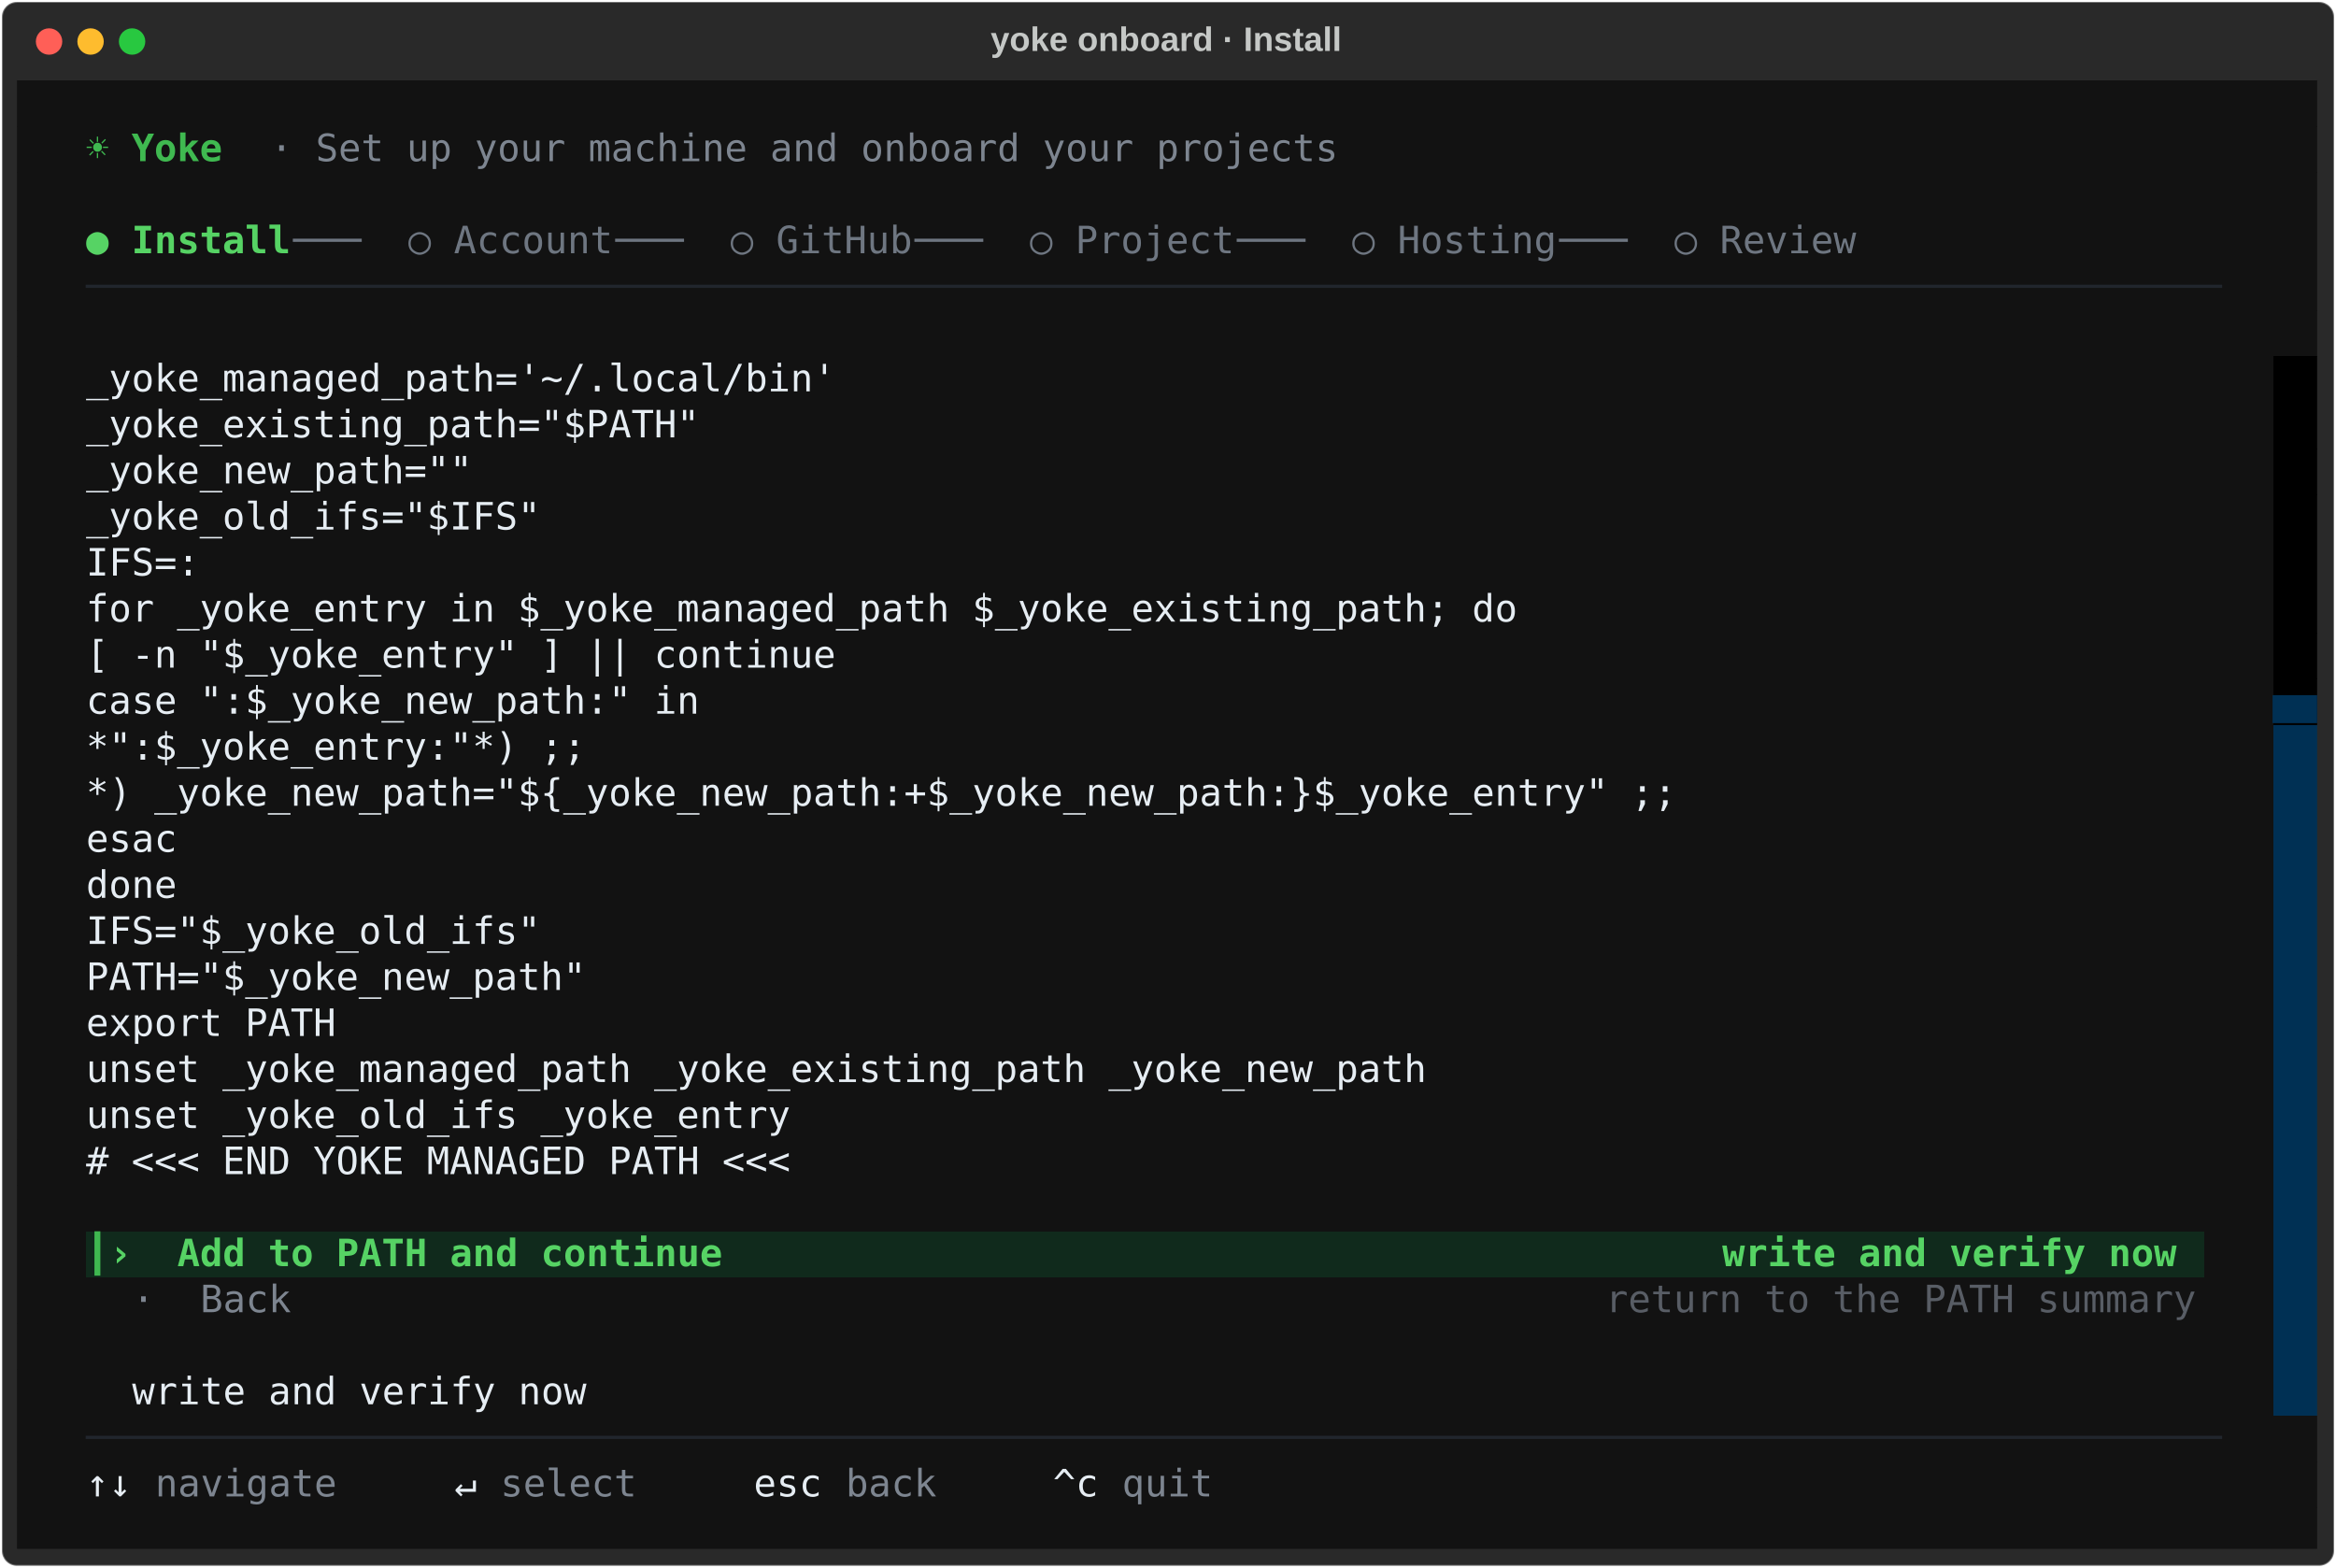
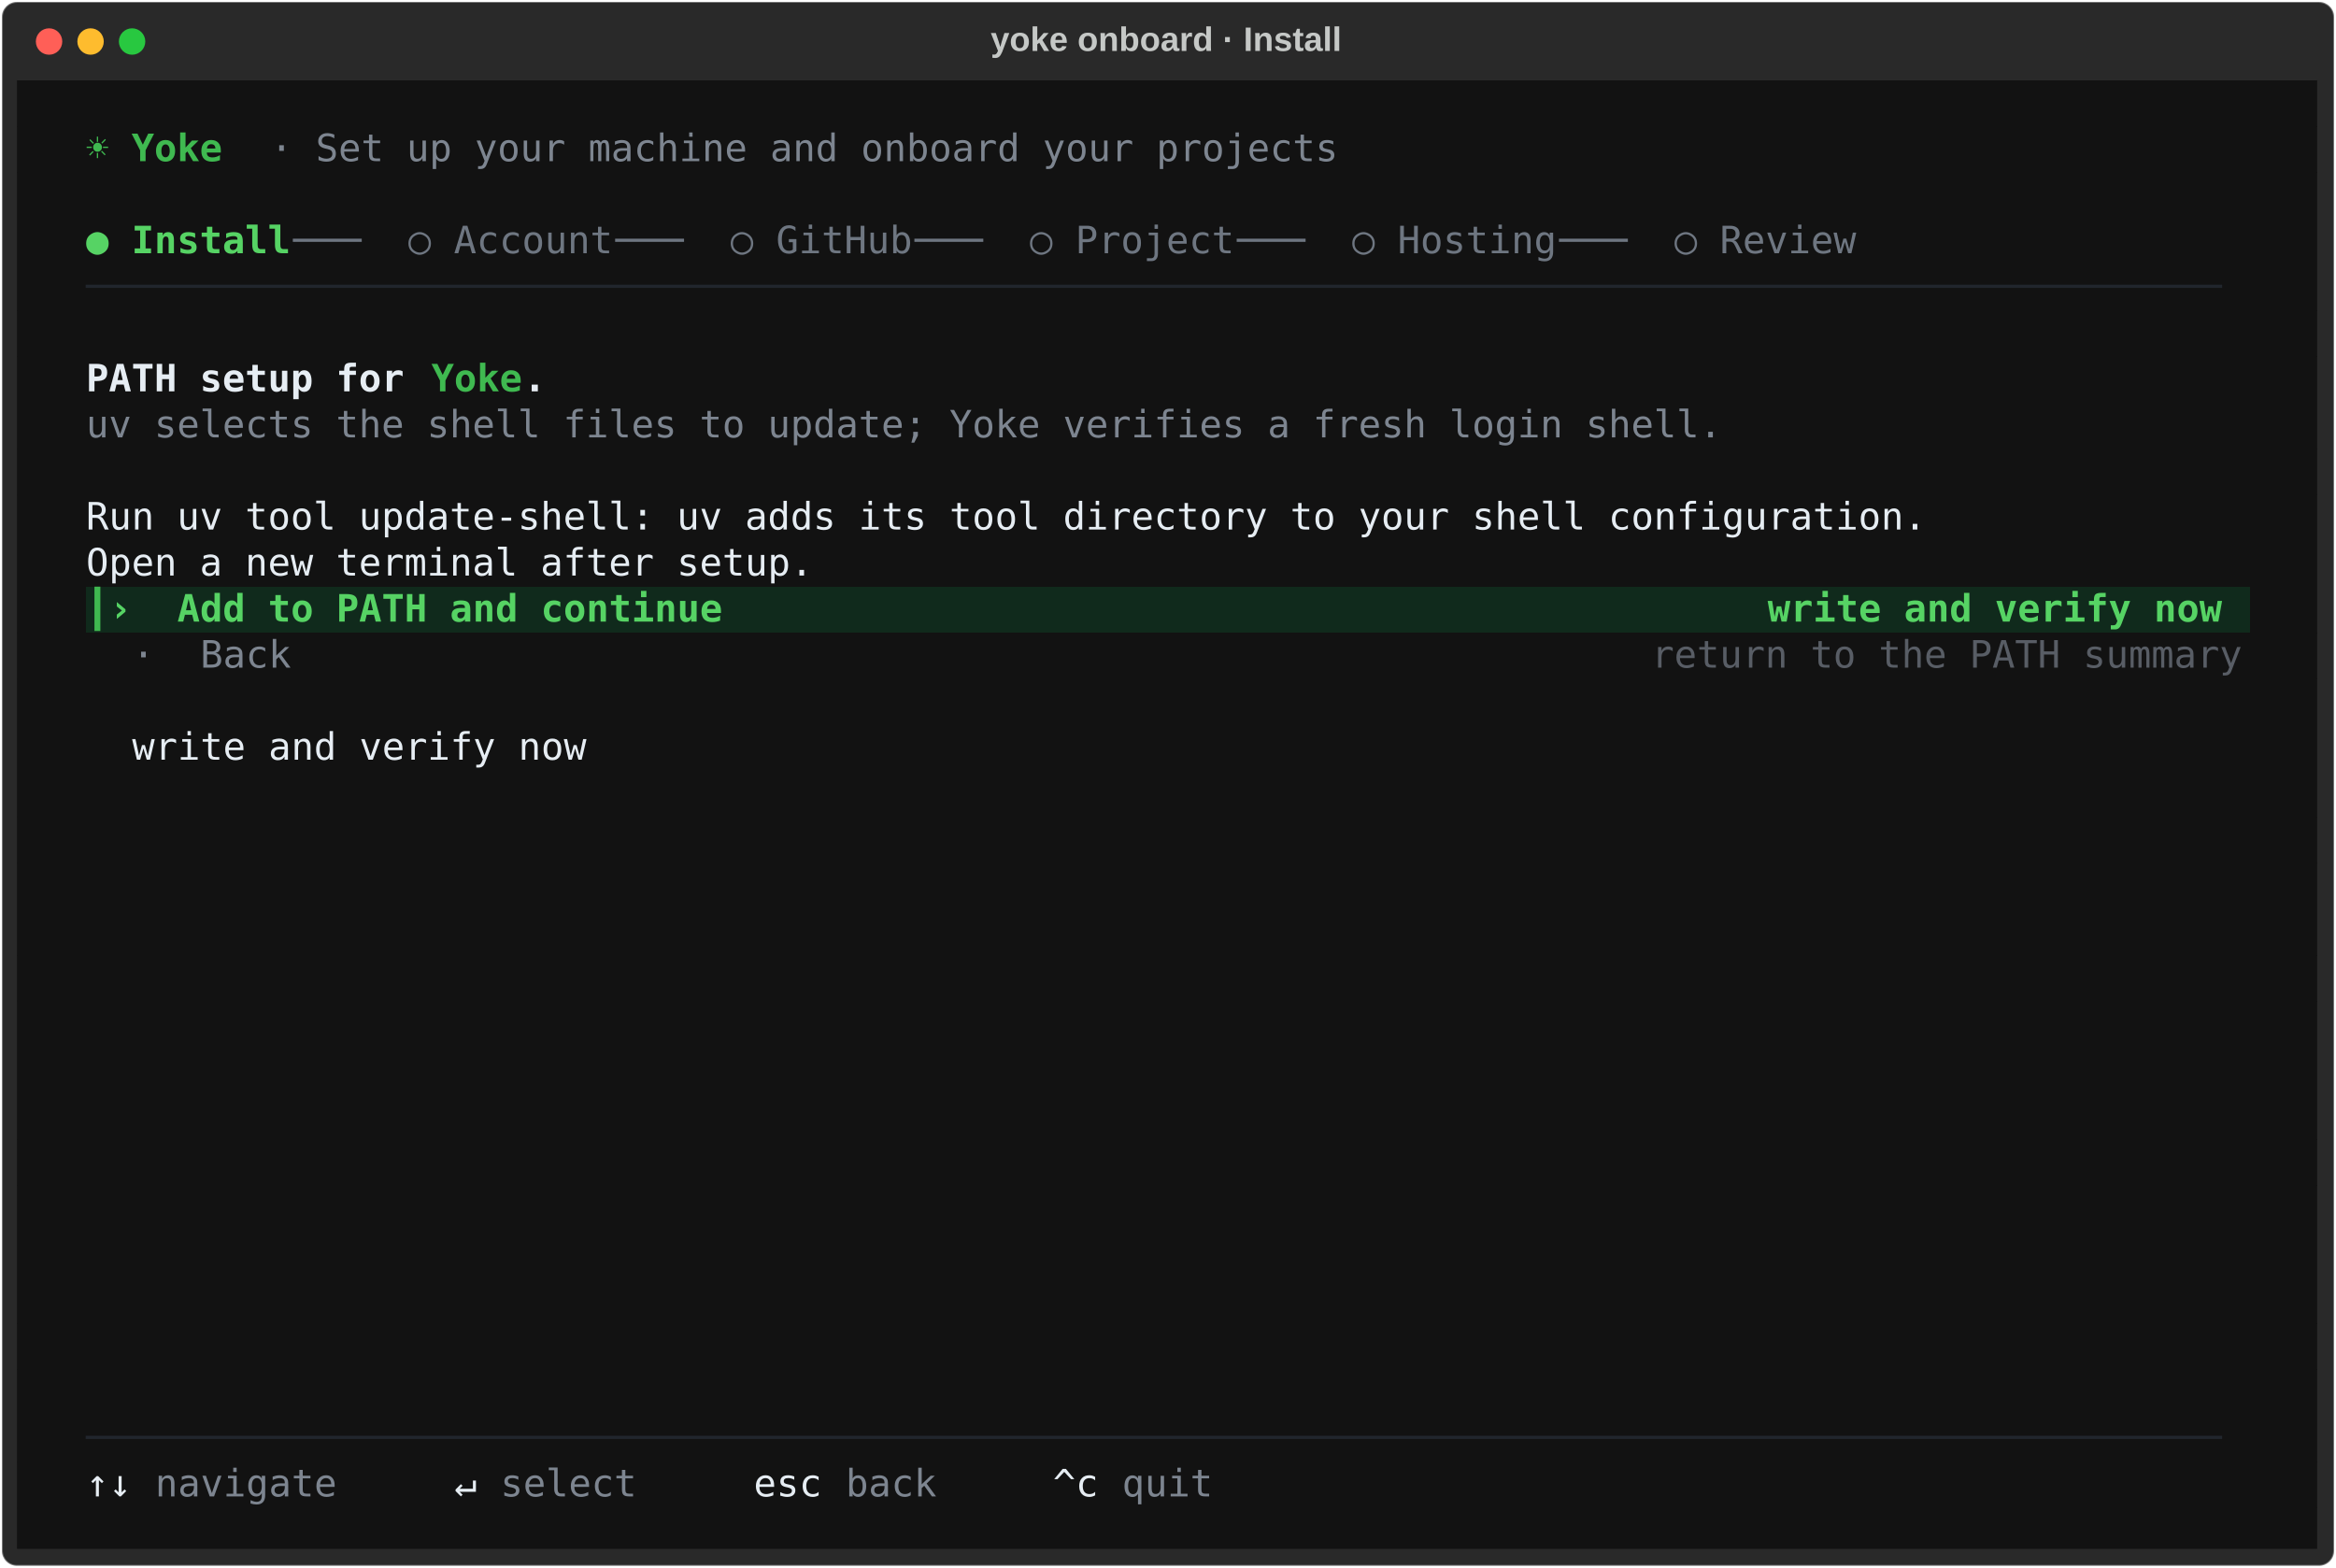
<svg xmlns="http://www.w3.org/2000/svg" class="rich-terminal" viewBox="0 0 1238 830.8">
  <style>

    @font-face {
        font-family: "Fira Code";
        src: local("FiraCode-Regular"),
                url("https://cdnjs.cloudflare.com/ajax/libs/firacode/{{VERSION}}/woff2/FiraCode-Regular.woff2") format("woff2"),
                url("https://cdnjs.cloudflare.com/ajax/libs/firacode/{{VERSION}}/woff/FiraCode-Regular.woff") format("woff");
        font-style: normal;
        font-weight: 400;
    }
    @font-face {
        font-family: "Fira Code";
        src: local("FiraCode-Bold"),
                url("https://cdnjs.cloudflare.com/ajax/libs/firacode/{{VERSION}}/woff2/FiraCode-Bold.woff2") format("woff2"),
                url("https://cdnjs.cloudflare.com/ajax/libs/firacode/{{VERSION}}/woff/FiraCode-Bold.woff") format("woff");
        font-style: bold;
        font-weight: 700;
    }

    .terminal-YOKE-matrix {
        font-family: Fira Code, monospace;
        font-size: 20px;
        line-height: 24.4px;
        font-variant-east-asian: full-width;
    }

    .terminal-YOKE-title {
        font-size: 18px;
        font-weight: bold;
        font-family: arial;
    }

.terminal-YOKE-r2 { fill: #3fb950;font-weight: bold }
.terminal-YOKE-r3 { fill: #e6edf3 }
.terminal-YOKE-r4 { fill: #7d8590 }
.terminal-YOKE-r5 { fill: #56d364;font-weight: bold }
.terminal-YOKE-r6 { fill: #6e7681 }
.terminal-YOKE-r7 { fill: #21262d }
- .terminal-YOKE-r8 { fill: #003054 }
- .terminal-YOKE-r10 { fill: #3fb950 }
- .terminal-YOKE-r12 { fill: #585d65 }
+ .terminal-YOKE-r8 { fill: #e6edf3;font-weight: bold }
+ .terminal-YOKE-r9 { fill: #3fb950 }
+ .terminal-YOKE-r11 { fill: #585d65 }
    </style>
  <defs>
    <clipPath id="terminal-YOKE-clip-terminal">
      <rect x="0" y="0" width="1219.0" height="779.8" />
    </clipPath>
    <clipPath id="terminal-YOKE-line-0">
      <rect x="0" y="1.5" width="1220" height="24.65" />
    </clipPath>
    <clipPath id="terminal-YOKE-line-1">
      <rect x="0" y="25.9" width="1220" height="24.65" />
    </clipPath>
    <clipPath id="terminal-YOKE-line-2">
      <rect x="0" y="50.3" width="1220" height="24.65" />
    </clipPath>
    <clipPath id="terminal-YOKE-line-3">
      <rect x="0" y="74.7" width="1220" height="24.65" />
    </clipPath>
    <clipPath id="terminal-YOKE-line-4">
      <rect x="0" y="99.1" width="1220" height="24.65" />
    </clipPath>
    <clipPath id="terminal-YOKE-line-5">
      <rect x="0" y="123.5" width="1220" height="24.65" />
    </clipPath>
    <clipPath id="terminal-YOKE-line-6">
      <rect x="0" y="147.9" width="1220" height="24.65" />
    </clipPath>
    <clipPath id="terminal-YOKE-line-7">
      <rect x="0" y="172.3" width="1220" height="24.65" />
    </clipPath>
    <clipPath id="terminal-YOKE-line-8">
      <rect x="0" y="196.7" width="1220" height="24.65" />
    </clipPath>
    <clipPath id="terminal-YOKE-line-9">
      <rect x="0" y="221.1" width="1220" height="24.65" />
    </clipPath>
    <clipPath id="terminal-YOKE-line-10">
      <rect x="0" y="245.5" width="1220" height="24.65" />
    </clipPath>
    <clipPath id="terminal-YOKE-line-11">
      <rect x="0" y="269.9" width="1220" height="24.65" />
    </clipPath>
    <clipPath id="terminal-YOKE-line-12">
      <rect x="0" y="294.3" width="1220" height="24.65" />
    </clipPath>
    <clipPath id="terminal-YOKE-line-13">
      <rect x="0" y="318.7" width="1220" height="24.65" />
    </clipPath>
    <clipPath id="terminal-YOKE-line-14">
      <rect x="0" y="343.1" width="1220" height="24.65" />
    </clipPath>
    <clipPath id="terminal-YOKE-line-15">
      <rect x="0" y="367.5" width="1220" height="24.65" />
    </clipPath>
    <clipPath id="terminal-YOKE-line-16">
      <rect x="0" y="391.9" width="1220" height="24.65" />
    </clipPath>
    <clipPath id="terminal-YOKE-line-17">
      <rect x="0" y="416.3" width="1220" height="24.65" />
    </clipPath>
    <clipPath id="terminal-YOKE-line-18">
      <rect x="0" y="440.7" width="1220" height="24.65" />
    </clipPath>
    <clipPath id="terminal-YOKE-line-19">
      <rect x="0" y="465.1" width="1220" height="24.65" />
    </clipPath>
    <clipPath id="terminal-YOKE-line-20">
      <rect x="0" y="489.5" width="1220" height="24.65" />
    </clipPath>
    <clipPath id="terminal-YOKE-line-21">
      <rect x="0" y="513.9" width="1220" height="24.65" />
    </clipPath>
    <clipPath id="terminal-YOKE-line-22">
      <rect x="0" y="538.3" width="1220" height="24.65" />
    </clipPath>
    <clipPath id="terminal-YOKE-line-23">
      <rect x="0" y="562.7" width="1220" height="24.65" />
    </clipPath>
    <clipPath id="terminal-YOKE-line-24">
      <rect x="0" y="587.1" width="1220" height="24.65" />
    </clipPath>
    <clipPath id="terminal-YOKE-line-25">
      <rect x="0" y="611.5" width="1220" height="24.65" />
    </clipPath>
    <clipPath id="terminal-YOKE-line-26">
      <rect x="0" y="635.9" width="1220" height="24.65" />
    </clipPath>
    <clipPath id="terminal-YOKE-line-27">
      <rect x="0" y="660.3" width="1220" height="24.65" />
    </clipPath>
    <clipPath id="terminal-YOKE-line-28">
      <rect x="0" y="684.7" width="1220" height="24.65" />
    </clipPath>
    <clipPath id="terminal-YOKE-line-29">
      <rect x="0" y="709.1" width="1220" height="24.65" />
    </clipPath>
    <clipPath id="terminal-YOKE-line-30">
      <rect x="0" y="733.5" width="1220" height="24.65" />
    </clipPath>
  </defs>
  <rect fill="#292929" stroke="rgba(255,255,255,0.35)" stroke-width="1" x="1" y="1" width="1236" height="828.8" rx="8" />
  <text class="terminal-YOKE-title" fill="#c5c8c6" text-anchor="middle" x="618" y="27">yoke onboard · Install</text>
  <g transform="translate(26,22)">
    <circle cx="0" cy="0" r="7" fill="#ff5f57" />
    <circle cx="22" cy="0" r="7" fill="#febc2e" />
    <circle cx="44" cy="0" r="7" fill="#28c840" />
  </g>
  <g transform="translate(9, 41)" clip-path="url(#terminal-YOKE-clip-terminal)">
    <rect fill="#121212" x="0" y="1.5" width="1220" height="24.65" shape-rendering="crispEdges" />
    <rect fill="#121212" x="0" y="25.9" width="36.6" height="24.65" shape-rendering="crispEdges" />
    <rect fill="#121212" x="36.6" y="25.9" width="73.2" height="24.65" shape-rendering="crispEdges" />
    <rect fill="#121212" x="109.8" y="25.9" width="24.4" height="24.65" shape-rendering="crispEdges" />
    <rect fill="#121212" x="134.2" y="25.9" width="573.4" height="24.65" shape-rendering="crispEdges" />
    <rect fill="#121212" x="707.6" y="25.9" width="512.4" height="24.65" shape-rendering="crispEdges" />
    <rect fill="#121212" x="0" y="50.3" width="1220" height="24.65" shape-rendering="crispEdges" />
    <rect fill="#121212" x="0" y="74.7" width="36.6" height="24.65" shape-rendering="crispEdges" />
    <rect fill="#121212" x="36.6" y="74.7" width="109.8" height="24.65" shape-rendering="crispEdges" />
    <rect fill="#121212" x="146.4" y="74.7" width="61" height="24.65" shape-rendering="crispEdges" />
    <rect fill="#121212" x="207.4" y="74.7" width="109.8" height="24.65" shape-rendering="crispEdges" />
    <rect fill="#121212" x="317.2" y="74.7" width="61" height="24.65" shape-rendering="crispEdges" />
    <rect fill="#121212" x="378.2" y="74.7" width="97.6" height="24.65" shape-rendering="crispEdges" />
    <rect fill="#121212" x="475.8" y="74.7" width="61" height="24.65" shape-rendering="crispEdges" />
    <rect fill="#121212" x="536.8" y="74.7" width="109.8" height="24.65" shape-rendering="crispEdges" />
    <rect fill="#121212" x="646.6" y="74.7" width="61" height="24.65" shape-rendering="crispEdges" />
    <rect fill="#121212" x="707.6" y="74.7" width="109.8" height="24.65" shape-rendering="crispEdges" />
    <rect fill="#121212" x="817.4" y="74.7" width="61" height="24.65" shape-rendering="crispEdges" />
    <rect fill="#121212" x="878.4" y="74.7" width="97.6" height="24.65" shape-rendering="crispEdges" />
    <rect fill="#121212" x="976" y="74.7" width="244" height="24.65" shape-rendering="crispEdges" />
    <rect fill="#121212" x="0" y="99.1" width="36.6" height="24.65" shape-rendering="crispEdges" />
    <rect fill="#121212" x="36.6" y="99.1" width="1146.8" height="24.65" shape-rendering="crispEdges" />
    <rect fill="#121212" x="1183.4" y="99.1" width="36.6" height="24.65" shape-rendering="crispEdges" />
    <rect fill="#121212" x="0" y="123.5" width="1220" height="24.65" shape-rendering="crispEdges" />
    <rect fill="#121212" x="0" y="147.9" width="36.6" height="24.65" shape-rendering="crispEdges" />
-     <rect fill="#121212" x="36.6" y="147.9" width="427" height="24.65" shape-rendering="crispEdges" />
-     <rect fill="#121212" x="463.6" y="147.9" width="732" height="24.65" shape-rendering="crispEdges" />
-     <rect fill="#000000" x="1195.6" y="147.9" width="24.4" height="24.65" shape-rendering="crispEdges" />
+     <rect fill="#121212" x="36.6" y="147.9" width="183" height="24.65" shape-rendering="crispEdges" />
+     <rect fill="#121212" x="219.6" y="147.9" width="48.8" height="24.65" shape-rendering="crispEdges" />
+     <rect fill="#121212" x="268.4" y="147.9" width="12.2" height="24.65" shape-rendering="crispEdges" />
+     <rect fill="#121212" x="280.6" y="147.9" width="939.4" height="24.65" shape-rendering="crispEdges" />
    <rect fill="#121212" x="0" y="172.3" width="36.6" height="24.65" shape-rendering="crispEdges" />
-     <rect fill="#121212" x="36.6" y="172.3" width="353.8" height="24.65" shape-rendering="crispEdges" />
-     <rect fill="#121212" x="390.4" y="172.3" width="805.2" height="24.65" shape-rendering="crispEdges" />
-     <rect fill="#000000" x="1195.6" y="172.3" width="24.4" height="24.65" shape-rendering="crispEdges" />
+     <rect fill="#121212" x="36.6" y="172.3" width="878.4" height="24.65" shape-rendering="crispEdges" />
+     <rect fill="#121212" x="915" y="172.3" width="268.4" height="24.65" shape-rendering="crispEdges" />
+     <rect fill="#121212" x="1183.4" y="172.3" width="36.6" height="24.65" shape-rendering="crispEdges" />
    <rect fill="#121212" x="0" y="196.7" width="36.6" height="24.65" shape-rendering="crispEdges" />
-     <rect fill="#121212" x="36.6" y="196.7" width="231.8" height="24.65" shape-rendering="crispEdges" />
-     <rect fill="#121212" x="268.4" y="196.7" width="927.2" height="24.65" shape-rendering="crispEdges" />
-     <rect fill="#000000" x="1195.6" y="196.7" width="24.4" height="24.65" shape-rendering="crispEdges" />
+     <rect fill="#121212" x="36.6" y="196.7" width="0" height="24.65" shape-rendering="crispEdges" />
+     <rect fill="#121212" x="36.6" y="196.7" width="1183.4" height="24.65" shape-rendering="crispEdges" />
    <rect fill="#121212" x="0" y="221.1" width="36.6" height="24.65" shape-rendering="crispEdges" />
-     <rect fill="#121212" x="36.6" y="221.1" width="268.4" height="24.65" shape-rendering="crispEdges" />
-     <rect fill="#121212" x="305" y="221.1" width="890.6" height="24.65" shape-rendering="crispEdges" />
-     <rect fill="#000000" x="1195.6" y="221.1" width="24.4" height="24.65" shape-rendering="crispEdges" />
+     <rect fill="#121212" x="36.6" y="221.1" width="988.2" height="24.65" shape-rendering="crispEdges" />
+     <rect fill="#121212" x="1024.8" y="221.1" width="195.2" height="24.65" shape-rendering="crispEdges" />
    <rect fill="#121212" x="0" y="245.5" width="36.6" height="24.65" shape-rendering="crispEdges" />
-     <rect fill="#121212" x="36.6" y="245.5" width="85.4" height="24.65" shape-rendering="crispEdges" />
-     <rect fill="#121212" x="122" y="245.5" width="1073.6" height="24.65" shape-rendering="crispEdges" />
-     <rect fill="#000000" x="1195.6" y="245.5" width="24.4" height="24.65" shape-rendering="crispEdges" />
+     <rect fill="#121212" x="36.6" y="245.5" width="390.4" height="24.65" shape-rendering="crispEdges" />
+     <rect fill="#121212" x="427" y="245.5" width="793" height="24.65" shape-rendering="crispEdges" />
    <rect fill="#121212" x="0" y="269.9" width="36.6" height="24.65" shape-rendering="crispEdges" />
-     <rect fill="#121212" x="36.6" y="269.9" width="793" height="24.65" shape-rendering="crispEdges" />
-     <rect fill="#121212" x="829.6" y="269.9" width="366" height="24.65" shape-rendering="crispEdges" />
-     <rect fill="#000000" x="1195.6" y="269.9" width="24.4" height="24.65" shape-rendering="crispEdges" />
+     <rect fill="#102a1c" x="36.6" y="269.9" width="12.2" height="24.65" shape-rendering="crispEdges" />
+     <rect fill="#102a1c" x="48.8" y="269.9" width="1134.6" height="24.65" shape-rendering="crispEdges" />
+     <rect fill="#121212" x="1183.4" y="269.9" width="36.6" height="24.65" shape-rendering="crispEdges" />
    <rect fill="#121212" x="0" y="294.3" width="36.6" height="24.65" shape-rendering="crispEdges" />
-     <rect fill="#121212" x="36.6" y="294.3" width="451.4" height="24.65" shape-rendering="crispEdges" />
-     <rect fill="#121212" x="488" y="294.3" width="707.6" height="24.65" shape-rendering="crispEdges" />
-     <rect fill="#000000" x="1195.6" y="294.3" width="24.4" height="24.65" shape-rendering="crispEdges" />
+     <rect fill="#121212" x="36.6" y="294.3" width="12.2" height="24.65" shape-rendering="crispEdges" />
+     <rect fill="#121212" x="48.8" y="294.3" width="12.2" height="24.65" shape-rendering="crispEdges" />
+     <rect fill="#121212" x="61" y="294.3" width="805.2" height="24.65" shape-rendering="crispEdges" />
+     <rect fill="#121212" x="866.2" y="294.3" width="317.2" height="24.65" shape-rendering="crispEdges" />
+     <rect fill="#121212" x="1183.4" y="294.3" width="36.6" height="24.65" shape-rendering="crispEdges" />
    <rect fill="#121212" x="0" y="318.7" width="36.6" height="24.65" shape-rendering="crispEdges" />
-     <rect fill="#121212" x="36.6" y="318.7" width="378.2" height="24.65" shape-rendering="crispEdges" />
-     <rect fill="#121212" x="414.8" y="318.7" width="780.8" height="24.65" shape-rendering="crispEdges" />
-     <rect fill="#000000" x="1195.6" y="318.7" width="24.4" height="24.65" shape-rendering="crispEdges" />
+     <rect fill="#121212" x="36.6" y="318.7" width="1146.8" height="24.65" shape-rendering="crispEdges" />
+     <rect fill="#121212" x="1183.4" y="318.7" width="36.6" height="24.65" shape-rendering="crispEdges" />
    <rect fill="#121212" x="0" y="343.1" width="36.6" height="24.65" shape-rendering="crispEdges" />
-     <rect fill="#121212" x="36.6" y="343.1" width="341.6" height="24.65" shape-rendering="crispEdges" />
-     <rect fill="#121212" x="378.2" y="343.1" width="817.4" height="24.65" shape-rendering="crispEdges" />
-     <rect fill="#003054" x="1195.6" y="343.1" width="24.4" height="24.65" shape-rendering="crispEdges" />
+     <rect fill="#121212" x="36.6" y="343.1" width="24.4" height="24.65" shape-rendering="crispEdges" />
+     <rect fill="#121212" x="61" y="343.1" width="244" height="24.65" shape-rendering="crispEdges" />
+     <rect fill="#121212" x="305" y="343.1" width="841.8" height="24.65" shape-rendering="crispEdges" />
+     <rect fill="#121212" x="1146.8" y="343.1" width="36.6" height="24.65" shape-rendering="crispEdges" />
+     <rect fill="#121212" x="1183.4" y="343.1" width="36.6" height="24.65" shape-rendering="crispEdges" />
    <rect fill="#121212" x="0" y="367.5" width="36.6" height="24.65" shape-rendering="crispEdges" />
-     <rect fill="#121212" x="36.6" y="367.5" width="927.2" height="24.65" shape-rendering="crispEdges" />
-     <rect fill="#121212" x="963.8" y="367.5" width="231.8" height="24.65" shape-rendering="crispEdges" />
-     <rect fill="#003054" x="1195.6" y="367.5" width="24.4" height="24.65" shape-rendering="crispEdges" />
+     <rect fill="#121212" x="36.6" y="367.5" width="1183.4" height="24.65" shape-rendering="crispEdges" />
    <rect fill="#121212" x="0" y="391.9" width="36.6" height="24.65" shape-rendering="crispEdges" />
-     <rect fill="#121212" x="36.6" y="391.9" width="97.6" height="24.65" shape-rendering="crispEdges" />
-     <rect fill="#121212" x="134.2" y="391.9" width="1061.4" height="24.65" shape-rendering="crispEdges" />
-     <rect fill="#003054" x="1195.6" y="391.9" width="24.4" height="24.65" shape-rendering="crispEdges" />
+     <rect fill="#121212" x="36.6" y="391.9" width="1183.4" height="24.65" shape-rendering="crispEdges" />
    <rect fill="#121212" x="0" y="416.3" width="36.6" height="24.65" shape-rendering="crispEdges" />
-     <rect fill="#121212" x="36.6" y="416.3" width="73.2" height="24.65" shape-rendering="crispEdges" />
-     <rect fill="#121212" x="109.8" y="416.3" width="1085.8" height="24.65" shape-rendering="crispEdges" />
-     <rect fill="#003054" x="1195.6" y="416.3" width="24.4" height="24.65" shape-rendering="crispEdges" />
+     <rect fill="#121212" x="36.6" y="416.3" width="1183.4" height="24.65" shape-rendering="crispEdges" />
    <rect fill="#121212" x="0" y="440.7" width="36.6" height="24.65" shape-rendering="crispEdges" />
-     <rect fill="#121212" x="36.6" y="440.7" width="268.4" height="24.65" shape-rendering="crispEdges" />
-     <rect fill="#121212" x="305" y="440.7" width="890.6" height="24.65" shape-rendering="crispEdges" />
-     <rect fill="#003054" x="1195.6" y="440.7" width="24.4" height="24.65" shape-rendering="crispEdges" />
+     <rect fill="#121212" x="36.6" y="440.7" width="1183.4" height="24.65" shape-rendering="crispEdges" />
    <rect fill="#121212" x="0" y="465.1" width="36.6" height="24.65" shape-rendering="crispEdges" />
-     <rect fill="#121212" x="36.6" y="465.1" width="292.8" height="24.65" shape-rendering="crispEdges" />
-     <rect fill="#121212" x="329.4" y="465.1" width="866.2" height="24.65" shape-rendering="crispEdges" />
-     <rect fill="#003054" x="1195.6" y="465.1" width="24.4" height="24.65" shape-rendering="crispEdges" />
+     <rect fill="#121212" x="36.6" y="465.1" width="1183.4" height="24.65" shape-rendering="crispEdges" />
    <rect fill="#121212" x="0" y="489.5" width="36.6" height="24.65" shape-rendering="crispEdges" />
-     <rect fill="#121212" x="36.6" y="489.5" width="158.6" height="24.65" shape-rendering="crispEdges" />
-     <rect fill="#121212" x="195.2" y="489.5" width="1000.4" height="24.65" shape-rendering="crispEdges" />
-     <rect fill="#003054" x="1195.6" y="489.5" width="24.4" height="24.65" shape-rendering="crispEdges" />
+     <rect fill="#121212" x="36.6" y="489.5" width="1183.4" height="24.65" shape-rendering="crispEdges" />
    <rect fill="#121212" x="0" y="513.9" width="36.6" height="24.65" shape-rendering="crispEdges" />
-     <rect fill="#121212" x="36.6" y="513.9" width="744.2" height="24.65" shape-rendering="crispEdges" />
-     <rect fill="#121212" x="780.8" y="513.9" width="414.8" height="24.65" shape-rendering="crispEdges" />
-     <rect fill="#003054" x="1195.6" y="513.9" width="24.4" height="24.65" shape-rendering="crispEdges" />
+     <rect fill="#121212" x="36.6" y="513.9" width="1183.4" height="24.65" shape-rendering="crispEdges" />
    <rect fill="#121212" x="0" y="538.3" width="36.6" height="24.65" shape-rendering="crispEdges" />
-     <rect fill="#121212" x="36.6" y="538.3" width="402.6" height="24.65" shape-rendering="crispEdges" />
-     <rect fill="#121212" x="439.2" y="538.3" width="756.4" height="24.65" shape-rendering="crispEdges" />
-     <rect fill="#003054" x="1195.6" y="538.3" width="24.4" height="24.65" shape-rendering="crispEdges" />
+     <rect fill="#121212" x="36.6" y="538.3" width="1183.4" height="24.65" shape-rendering="crispEdges" />
    <rect fill="#121212" x="0" y="562.7" width="36.6" height="24.65" shape-rendering="crispEdges" />
-     <rect fill="#121212" x="36.6" y="562.7" width="402.6" height="24.65" shape-rendering="crispEdges" />
-     <rect fill="#121212" x="439.2" y="562.7" width="756.4" height="24.65" shape-rendering="crispEdges" />
-     <rect fill="#003054" x="1195.6" y="562.7" width="24.4" height="24.65" shape-rendering="crispEdges" />
+     <rect fill="#121212" x="36.6" y="562.7" width="1183.4" height="24.65" shape-rendering="crispEdges" />
    <rect fill="#121212" x="0" y="587.1" width="36.6" height="24.65" shape-rendering="crispEdges" />
-     <rect fill="#121212" x="36.6" y="587.1" width="0" height="24.65" shape-rendering="crispEdges" />
-     <rect fill="#121212" x="36.6" y="587.1" width="1159" height="24.65" shape-rendering="crispEdges" />
-     <rect fill="#003054" x="1195.6" y="587.1" width="24.4" height="24.65" shape-rendering="crispEdges" />
+     <rect fill="#121212" x="36.6" y="587.1" width="1183.4" height="24.65" shape-rendering="crispEdges" />
    <rect fill="#121212" x="0" y="611.5" width="36.6" height="24.65" shape-rendering="crispEdges" />
-     <rect fill="#102a1c" x="36.6" y="611.5" width="12.2" height="24.65" shape-rendering="crispEdges" />
-     <rect fill="#102a1c" x="48.8" y="611.5" width="1110.2" height="24.65" shape-rendering="crispEdges" />
-     <rect fill="#121212" x="1159" y="611.5" width="36.6" height="24.65" shape-rendering="crispEdges" />
-     <rect fill="#003054" x="1195.6" y="611.5" width="24.4" height="24.65" shape-rendering="crispEdges" />
+     <rect fill="#121212" x="36.6" y="611.5" width="1183.4" height="24.65" shape-rendering="crispEdges" />
    <rect fill="#121212" x="0" y="635.9" width="36.6" height="24.65" shape-rendering="crispEdges" />
-     <rect fill="#121212" x="36.6" y="635.9" width="12.2" height="24.65" shape-rendering="crispEdges" />
-     <rect fill="#121212" x="48.8" y="635.9" width="12.2" height="24.65" shape-rendering="crispEdges" />
-     <rect fill="#121212" x="61" y="635.9" width="780.8" height="24.65" shape-rendering="crispEdges" />
-     <rect fill="#121212" x="841.8" y="635.9" width="317.2" height="24.65" shape-rendering="crispEdges" />
-     <rect fill="#121212" x="1159" y="635.9" width="36.6" height="24.65" shape-rendering="crispEdges" />
-     <rect fill="#003054" x="1195.6" y="635.9" width="24.4" height="24.65" shape-rendering="crispEdges" />
+     <rect fill="#121212" x="36.6" y="635.9" width="1183.4" height="24.65" shape-rendering="crispEdges" />
    <rect fill="#121212" x="0" y="660.3" width="36.6" height="24.65" shape-rendering="crispEdges" />
-     <rect fill="#121212" x="36.6" y="660.3" width="1122.4" height="24.65" shape-rendering="crispEdges" />
-     <rect fill="#121212" x="1159" y="660.3" width="36.6" height="24.65" shape-rendering="crispEdges" />
-     <rect fill="#003054" x="1195.6" y="660.3" width="24.4" height="24.65" shape-rendering="crispEdges" />
+     <rect fill="#121212" x="36.6" y="660.3" width="1183.4" height="24.65" shape-rendering="crispEdges" />
    <rect fill="#121212" x="0" y="684.7" width="36.6" height="24.65" shape-rendering="crispEdges" />
-     <rect fill="#121212" x="36.6" y="684.7" width="24.4" height="24.65" shape-rendering="crispEdges" />
-     <rect fill="#121212" x="61" y="684.7" width="244" height="24.65" shape-rendering="crispEdges" />
-     <rect fill="#121212" x="305" y="684.7" width="817.4" height="24.65" shape-rendering="crispEdges" />
-     <rect fill="#121212" x="1122.4" y="684.7" width="36.6" height="24.65" shape-rendering="crispEdges" />
-     <rect fill="#121212" x="1159" y="684.7" width="36.6" height="24.65" shape-rendering="crispEdges" />
-     <rect fill="#003054" x="1195.6" y="684.7" width="24.4" height="24.65" shape-rendering="crispEdges" />
+     <rect fill="#121212" x="36.6" y="684.7" width="1183.4" height="24.65" shape-rendering="crispEdges" />
    <rect fill="#121212" x="0" y="709.1" width="36.6" height="24.65" shape-rendering="crispEdges" />
    <rect fill="#121212" x="36.6" y="709.1" width="1146.8" height="24.65" shape-rendering="crispEdges" />
    <rect fill="#121212" x="1183.4" y="709.1" width="36.6" height="24.65" shape-rendering="crispEdges" />
    <rect fill="#121212" x="0" y="733.5" width="36.6" height="24.65" shape-rendering="crispEdges" />
    <rect fill="#121212" x="36.6" y="733.5" width="24.4" height="24.65" shape-rendering="crispEdges" />
    <rect fill="#121212" x="61" y="733.5" width="12.2" height="24.65" shape-rendering="crispEdges" />
    <rect fill="#121212" x="73.2" y="733.5" width="97.6" height="24.65" shape-rendering="crispEdges" />
    <rect fill="#121212" x="170.8" y="733.5" width="61" height="24.65" shape-rendering="crispEdges" />
    <rect fill="#121212" x="231.8" y="733.5" width="12.2" height="24.65" shape-rendering="crispEdges" />
    <rect fill="#121212" x="244" y="733.5" width="12.2" height="24.65" shape-rendering="crispEdges" />
    <rect fill="#121212" x="256.2" y="733.5" width="73.2" height="24.65" shape-rendering="crispEdges" />
    <rect fill="#121212" x="329.4" y="733.5" width="61" height="24.65" shape-rendering="crispEdges" />
    <rect fill="#121212" x="390.4" y="733.5" width="36.6" height="24.65" shape-rendering="crispEdges" />
    <rect fill="#121212" x="427" y="733.5" width="12.2" height="24.65" shape-rendering="crispEdges" />
    <rect fill="#121212" x="439.2" y="733.5" width="48.8" height="24.65" shape-rendering="crispEdges" />
    <rect fill="#121212" x="488" y="733.5" width="61" height="24.65" shape-rendering="crispEdges" />
    <rect fill="#121212" x="549" y="733.5" width="24.4" height="24.65" shape-rendering="crispEdges" />
    <rect fill="#121212" x="573.4" y="733.5" width="12.2" height="24.65" shape-rendering="crispEdges" />
    <rect fill="#121212" x="585.6" y="733.5" width="48.8" height="24.65" shape-rendering="crispEdges" />
    <rect fill="#121212" x="634.4" y="733.5" width="585.6" height="24.65" shape-rendering="crispEdges" />
    <rect fill="#121212" x="0" y="757.9" width="1220" height="24.65" shape-rendering="crispEdges" />
    <g class="terminal-YOKE-matrix">
      <text class="terminal-YOKE-r2" x="36.6" y="44.4" textLength="73.2" clip-path="url(#terminal-YOKE-line-1)">☀ Yoke</text>
      <text class="terminal-YOKE-r4" x="134.2" y="44.4" textLength="573.4" clip-path="url(#terminal-YOKE-line-1)">· Set up your machine and onboard your projects</text>
      <text class="terminal-YOKE-r5" x="36.6" y="93.2" textLength="109.8" clip-path="url(#terminal-YOKE-line-3)">● Install</text>
      <text class="terminal-YOKE-r6" x="146.4" y="93.2" textLength="61" clip-path="url(#terminal-YOKE-line-3)"> ─── </text>
      <text class="terminal-YOKE-r6" x="207.4" y="93.2" textLength="109.8" clip-path="url(#terminal-YOKE-line-3)">○ Account</text>
      <text class="terminal-YOKE-r6" x="317.2" y="93.2" textLength="61" clip-path="url(#terminal-YOKE-line-3)"> ─── </text>
      <text class="terminal-YOKE-r6" x="378.2" y="93.2" textLength="97.6" clip-path="url(#terminal-YOKE-line-3)">○ GitHub</text>
      <text class="terminal-YOKE-r6" x="475.8" y="93.2" textLength="61" clip-path="url(#terminal-YOKE-line-3)"> ─── </text>
      <text class="terminal-YOKE-r6" x="536.8" y="93.2" textLength="109.8" clip-path="url(#terminal-YOKE-line-3)">○ Project</text>
      <text class="terminal-YOKE-r6" x="646.6" y="93.2" textLength="61" clip-path="url(#terminal-YOKE-line-3)"> ─── </text>
      <text class="terminal-YOKE-r6" x="707.6" y="93.2" textLength="109.8" clip-path="url(#terminal-YOKE-line-3)">○ Hosting</text>
      <text class="terminal-YOKE-r6" x="817.4" y="93.2" textLength="61" clip-path="url(#terminal-YOKE-line-3)"> ─── </text>
      <text class="terminal-YOKE-r6" x="878.4" y="93.2" textLength="97.6" clip-path="url(#terminal-YOKE-line-3)">○ Review</text>
      <text class="terminal-YOKE-r7" x="36.6" y="117.6" textLength="1146.8" clip-path="url(#terminal-YOKE-line-4)">──────────────────────────────────────────────────────────────────────────────────────────────</text>
-       <text class="terminal-YOKE-r3" x="36.6" y="166.4" textLength="427" clip-path="url(#terminal-YOKE-line-6)">  _yoke_managed_path='~/.local/bin'</text>
-       <text class="terminal-YOKE-r3" x="36.6" y="190.8" textLength="353.8" clip-path="url(#terminal-YOKE-line-7)">  _yoke_existing_path="$PATH"</text>
-       <text class="terminal-YOKE-r3" x="36.6" y="215.2" textLength="231.8" clip-path="url(#terminal-YOKE-line-8)">  _yoke_new_path=""</text>
-       <text class="terminal-YOKE-r3" x="36.6" y="239.6" textLength="268.4" clip-path="url(#terminal-YOKE-line-9)">  _yoke_old_ifs="$IFS"</text>
-       <text class="terminal-YOKE-r3" x="36.6" y="264" textLength="85.4" clip-path="url(#terminal-YOKE-line-10)">  IFS=:</text>
-       <text class="terminal-YOKE-r3" x="36.6" y="288.4" textLength="793" clip-path="url(#terminal-YOKE-line-11)">  for _yoke_entry in $_yoke_managed_path $_yoke_existing_path; do</text>
-       <text class="terminal-YOKE-r3" x="36.6" y="312.8" textLength="451.4" clip-path="url(#terminal-YOKE-line-12)">    [ -n "$_yoke_entry" ] || continue</text>
-       <text class="terminal-YOKE-r3" x="36.6" y="337.2" textLength="378.2" clip-path="url(#terminal-YOKE-line-13)">    case ":$_yoke_new_path:" in</text>
-       <text class="terminal-YOKE-r8" x="1195.6" y="337.2" textLength="24.4" clip-path="url(#terminal-YOKE-line-13)">▅▅</text>
-       <text class="terminal-YOKE-r3" x="36.6" y="361.6" textLength="341.6" clip-path="url(#terminal-YOKE-line-14)">      *":$_yoke_entry:"*) ;;</text>
-       <text class="terminal-YOKE-r3" x="36.6" y="386" textLength="927.2" clip-path="url(#terminal-YOKE-line-15)">      *) _yoke_new_path="${_yoke_new_path:+$_yoke_new_path:}$_yoke_entry" ;;</text>
-       <text class="terminal-YOKE-r3" x="36.6" y="410.4" textLength="97.6" clip-path="url(#terminal-YOKE-line-16)">    esac</text>
-       <text class="terminal-YOKE-r3" x="36.6" y="434.8" textLength="73.2" clip-path="url(#terminal-YOKE-line-17)">  done</text>
-       <text class="terminal-YOKE-r3" x="36.6" y="459.2" textLength="268.4" clip-path="url(#terminal-YOKE-line-18)">  IFS="$_yoke_old_ifs"</text>
-       <text class="terminal-YOKE-r3" x="36.6" y="483.6" textLength="292.8" clip-path="url(#terminal-YOKE-line-19)">  PATH="$_yoke_new_path"</text>
-       <text class="terminal-YOKE-r3" x="36.6" y="508" textLength="158.6" clip-path="url(#terminal-YOKE-line-20)">  export PATH</text>
-       <text class="terminal-YOKE-r3" x="36.6" y="532.4" textLength="744.2" clip-path="url(#terminal-YOKE-line-21)">  unset _yoke_managed_path _yoke_existing_path _yoke_new_path</text>
-       <text class="terminal-YOKE-r3" x="36.6" y="556.8" textLength="402.6" clip-path="url(#terminal-YOKE-line-22)">  unset _yoke_old_ifs _yoke_entry</text>
-       <text class="terminal-YOKE-r3" x="36.6" y="581.2" textLength="402.6" clip-path="url(#terminal-YOKE-line-23)">  # &lt;&lt;&lt; END YOKE MANAGED PATH &lt;&lt;&lt;</text>
-       <text class="terminal-YOKE-r10" x="36.6" y="630" textLength="12.2" clip-path="url(#terminal-YOKE-line-25)">┃</text>
-       <text class="terminal-YOKE-r5" x="48.8" y="630" textLength="1110.2" clip-path="url(#terminal-YOKE-line-25)">›  Add to PATH and continue                                            write and verify now</text>
-       <text class="terminal-YOKE-r4" x="61" y="654.4" textLength="780.8" clip-path="url(#terminal-YOKE-line-26)">·  Back                                                         </text>
-       <text class="terminal-YOKE-r12" x="841.8" y="654.4" textLength="317.2" clip-path="url(#terminal-YOKE-line-26)">return to the PATH summary</text>
-       <text class="terminal-YOKE-r3" x="61" y="703.2" textLength="244" clip-path="url(#terminal-YOKE-line-28)">write and verify now</text>
+       <text class="terminal-YOKE-r8" x="36.6" y="166.4" textLength="183" clip-path="url(#terminal-YOKE-line-6)">PATH setup for </text>
+       <text class="terminal-YOKE-r2" x="219.6" y="166.4" textLength="48.8" clip-path="url(#terminal-YOKE-line-6)">Yoke</text>
+       <text class="terminal-YOKE-r8" x="268.4" y="166.4" textLength="12.2" clip-path="url(#terminal-YOKE-line-6)">.</text>
+       <text class="terminal-YOKE-r4" x="36.6" y="190.8" textLength="878.4" clip-path="url(#terminal-YOKE-line-7)">uv selects the shell files to update; Yoke verifies a fresh login shell.</text>
+       <text class="terminal-YOKE-r3" x="36.6" y="239.6" textLength="988.2" clip-path="url(#terminal-YOKE-line-9)">Run uv tool update-shell: uv adds its tool directory to your shell configuration.</text>
+       <text class="terminal-YOKE-r3" x="36.6" y="264" textLength="390.4" clip-path="url(#terminal-YOKE-line-10)">Open a new terminal after setup.</text>
+       <text class="terminal-YOKE-r9" x="36.6" y="288.4" textLength="12.2" clip-path="url(#terminal-YOKE-line-11)">┃</text>
+       <text class="terminal-YOKE-r5" x="48.8" y="288.4" textLength="1134.6" clip-path="url(#terminal-YOKE-line-11)">›  Add to PATH and continue                                              write and verify now</text>
+       <text class="terminal-YOKE-r4" x="61" y="312.8" textLength="805.2" clip-path="url(#terminal-YOKE-line-12)">·  Back                                                           </text>
+       <text class="terminal-YOKE-r11" x="866.2" y="312.8" textLength="317.2" clip-path="url(#terminal-YOKE-line-12)">return to the PATH summary</text>
+       <text class="terminal-YOKE-r3" x="61" y="361.6" textLength="244" clip-path="url(#terminal-YOKE-line-14)">write and verify now</text>
      <text class="terminal-YOKE-r7" x="36.6" y="727.6" textLength="1146.8" clip-path="url(#terminal-YOKE-line-29)">──────────────────────────────────────────────────────────────────────────────────────────────</text>
      <text class="terminal-YOKE-r3" x="36.6" y="752" textLength="24.4" clip-path="url(#terminal-YOKE-line-30)">↑↓</text>
      <text class="terminal-YOKE-r4" x="73.2" y="752" textLength="97.6" clip-path="url(#terminal-YOKE-line-30)">navigate</text>
      <text class="terminal-YOKE-r3" x="231.8" y="752" textLength="12.2" clip-path="url(#terminal-YOKE-line-30)">↵</text>
      <text class="terminal-YOKE-r4" x="256.2" y="752" textLength="73.2" clip-path="url(#terminal-YOKE-line-30)">select</text>
      <text class="terminal-YOKE-r3" x="390.4" y="752" textLength="36.6" clip-path="url(#terminal-YOKE-line-30)">esc</text>
      <text class="terminal-YOKE-r4" x="439.2" y="752" textLength="48.8" clip-path="url(#terminal-YOKE-line-30)">back</text>
      <text class="terminal-YOKE-r3" x="549" y="752" textLength="24.4" clip-path="url(#terminal-YOKE-line-30)">^c</text>
      <text class="terminal-YOKE-r4" x="585.6" y="752" textLength="48.8" clip-path="url(#terminal-YOKE-line-30)">quit</text>
    </g>
  </g>
</svg>
